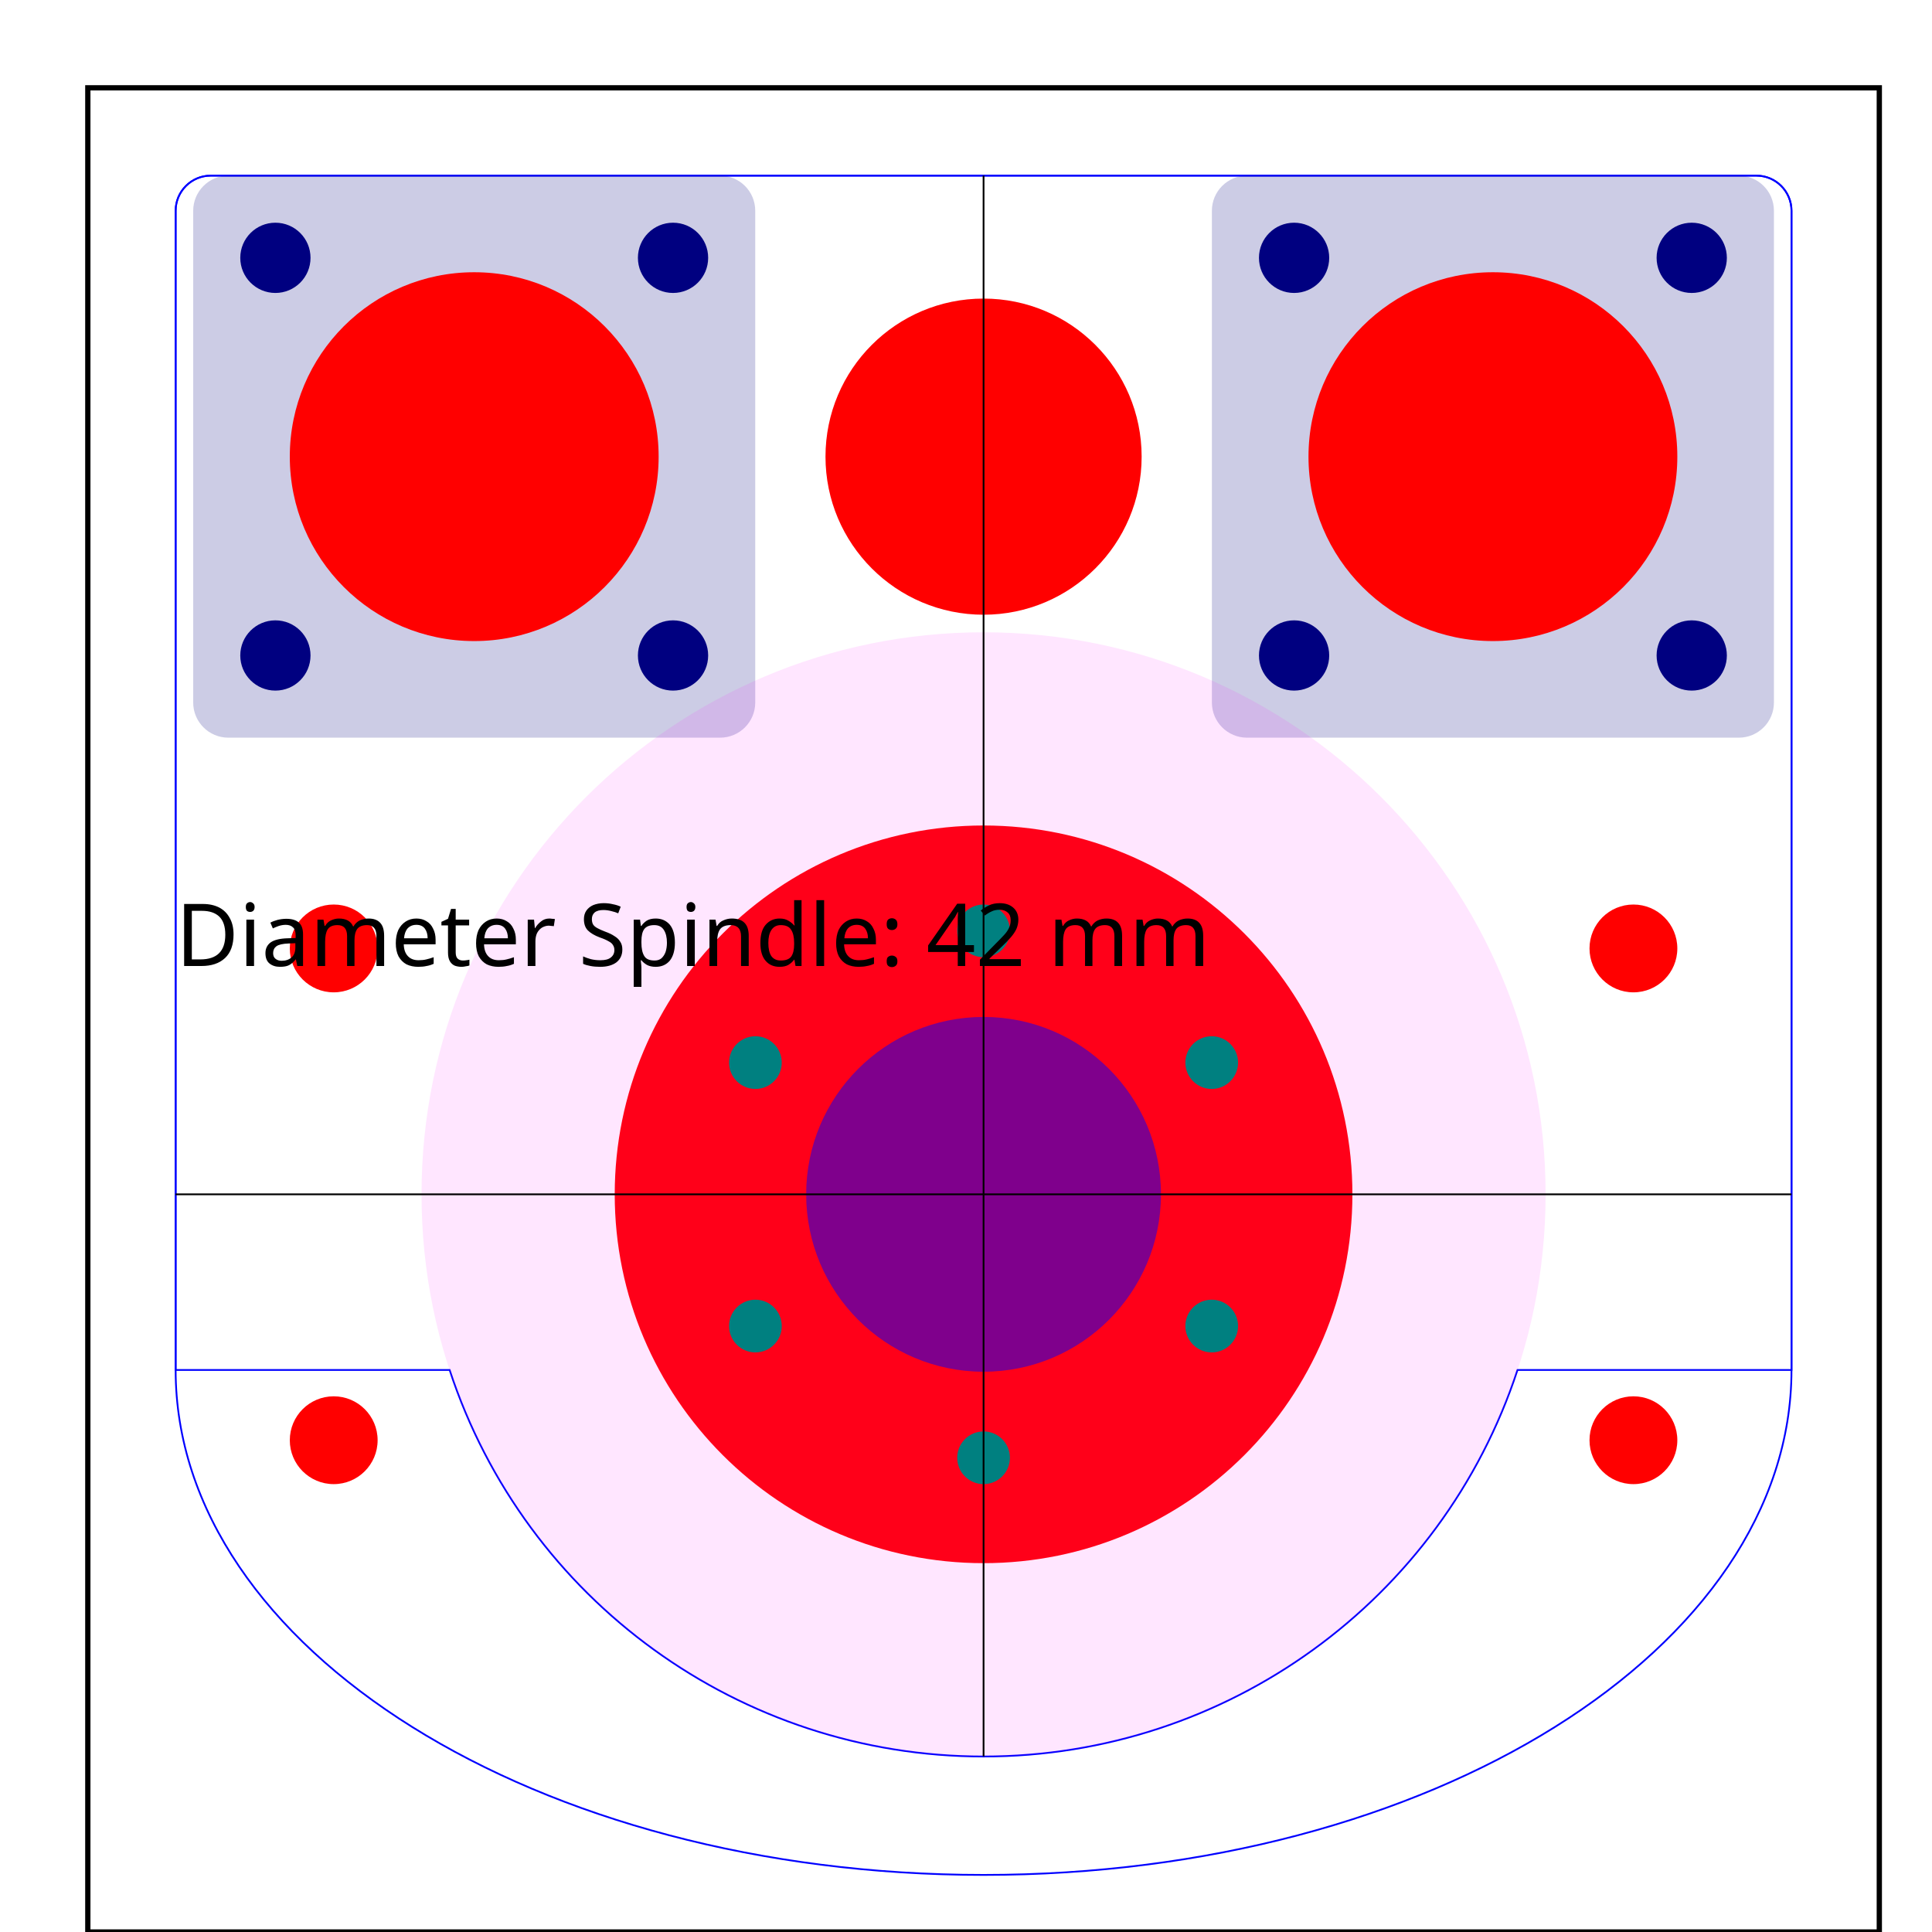
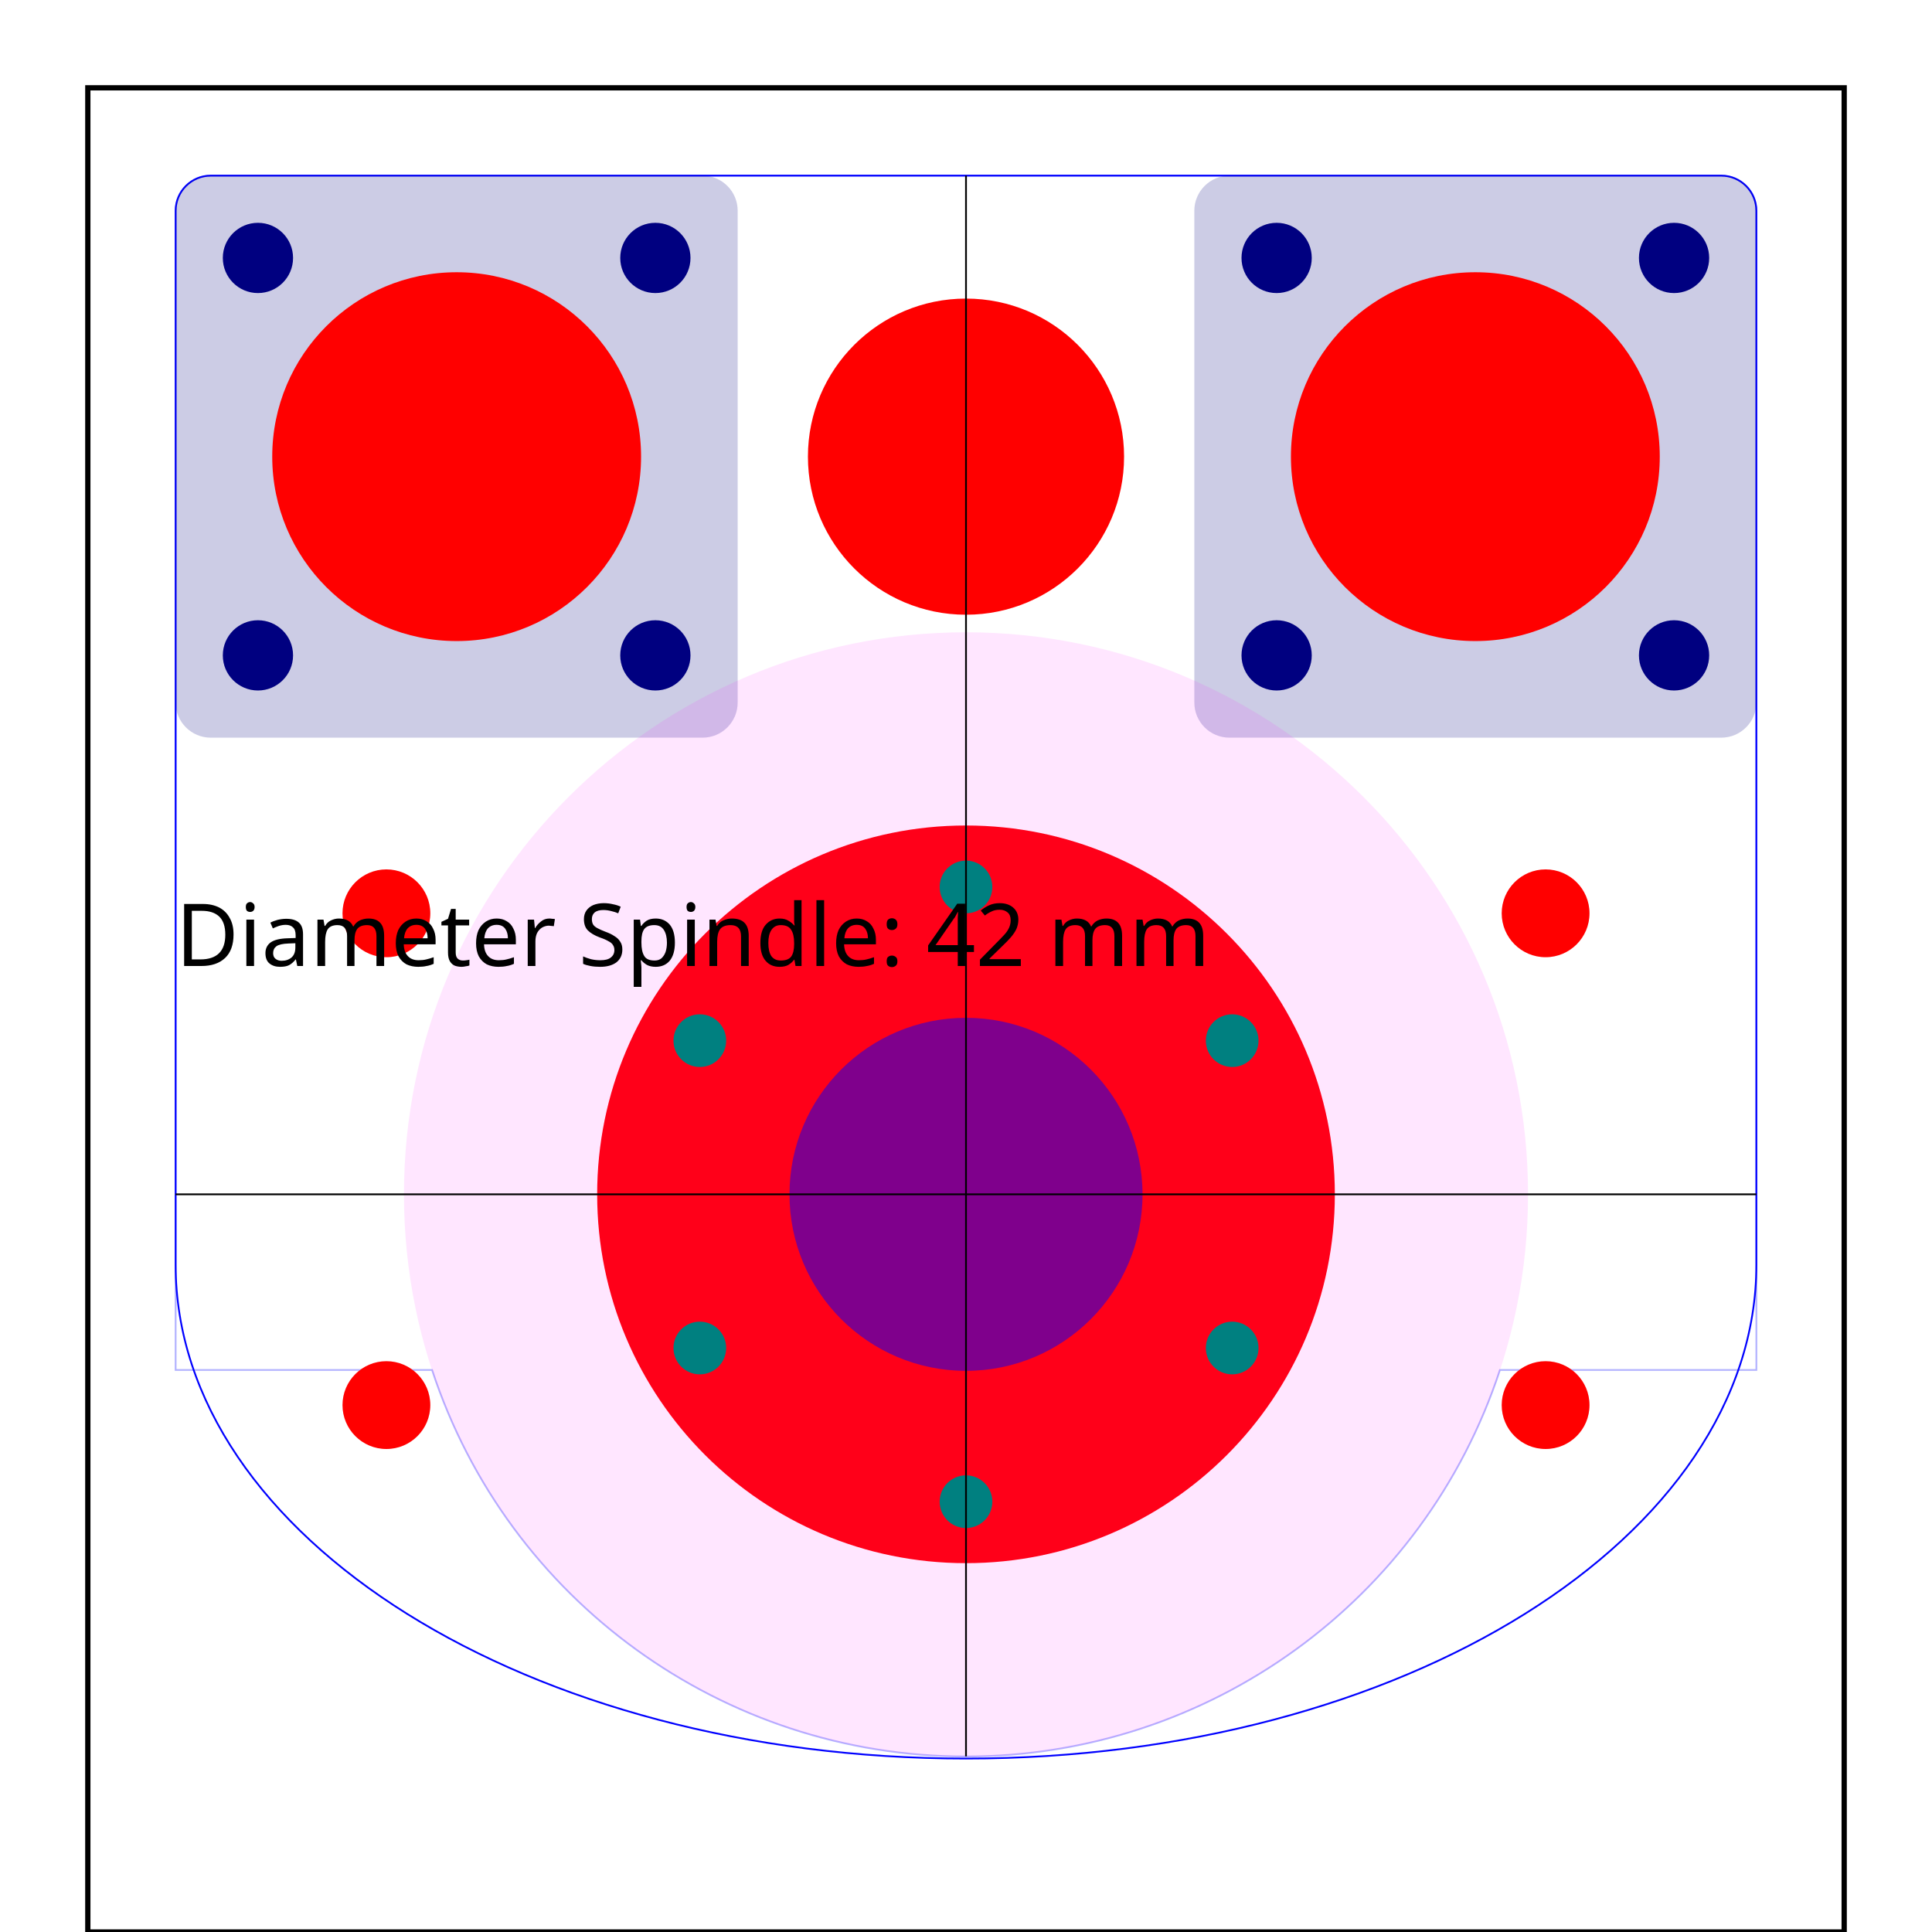
<svg xmlns="http://www.w3.org/2000/svg" version="1.1" width="110mm" height="110mm" viewBox="0 0 110 110" id="cnc1310-spindle-plate">
  <g>
-     <rect id="stock" width="102.000" height="105.000" x="5.000" y="5.000" rx="0.000" ry="0.000" style="fill:none;stroke-width:0.3;stroke:black" />
+     <rect id="stock" width="100.000" height="105.000" x="5.000" y="5.000" rx="0.000" ry="0.000" style="fill:none;stroke-width:0.3;stroke:black" />
    <g id="layer1">
-       <path id="contour" d="M 12,10 l 88,0 a 2,2 0 0,1 2,2 l 0,66 l -15.6,0 a 32,32 0 0,1 -60.8,0 l -15.6,0 l 0,-66 a 2,2 0 0,1 2,-2 z" style="fill:none;stroke:#0000ff;stroke-width:0.10;opacity:1" />
-       <path id="contour2" d="M 12,10 l 88,0 a 2,2 0 0,1 2,2 l 0,66 a 46,28.75 0 0,1 -92,0 l 0,-66 a 2,2 0 0,1 2,-2 z" style="fill:none;stroke:#0000ff;stroke-width:0.10;opacity:1" />
-       <circle id="lead_screw_central_hole" cx="56.000" cy="26.000" r="9.000" style="fill:#ff0000;fill-opacity:1" />
-       <rect id="bearing_base_left" width="32.000" height="32.000" x="11.000" y="10.000" rx="2.000" ry="2.000" style="fill:#000080;fill-opacity:0.2" />
-       <circle id="bearing_cylinder_left" cx="27.000" cy="26.000" r="10.500" style="fill:#ff0000;fill-opacity:1" />
-       <rect id="bearing_base_right" width="32.000" height="32.000" x="69.000" y="10.000" rx="2.000" ry="2.000" style="fill:#000080;fill-opacity:0.2" />
-       <circle id="bearing_cylinder_right" cx="85.000" cy="26.000" r="10.500" style="fill:#ff0000;fill-opacity:1" />
-       <circle id="bearing_screw_4.0mm_use28" cx="15.680" cy="14.680" r="2.000" style="fill:#000080;fill-opacity:1" />
-       <circle id="bearing_screw_4.0mm_use30" cx="38.320" cy="14.680" r="2.000" style="fill:#000080;fill-opacity:1" />
-       <circle id="bearing_screw_4.0mm_use36" cx="15.680" cy="37.320" r="2.000" style="fill:#000080;fill-opacity:1" />
-       <circle id="bearing_screw_4.0mm_use38" cx="38.320" cy="37.320" r="2.000" style="fill:#000080;fill-opacity:1" />
-       <circle id="bearing_screw_4.0mm_use32" cx="73.680" cy="14.680" r="2.000" style="fill:#000080;fill-opacity:1" />
-       <circle id="bearing_screw_4.0mm_use34" cx="96.320" cy="14.680" r="2.000" style="fill:#000080;fill-opacity:1" />
-       <circle id="bearing_screw_4.0mm_use40" cx="73.680" cy="37.320" r="2.000" style="fill:#000080;fill-opacity:1" />
-       <circle id="bearing_screw_4.0mm_use42" cx="96.320" cy="37.320" r="2.000" style="fill:#000080;fill-opacity:1" />
-       <circle id="spindle-hole" cx="56.000" cy="68.000" r="21.000" style="fill:#ff0000;fill-opacity:1" />
-       <circle id="large_circle_indicator" cx="56.000" cy="68.000" r="32.000" style="fill:#ff00ff;fill-opacity:0.1" />
-       <circle id="spacer_screw_NW" cx="19.000" cy="54.000" r="2.500" style="fill:#ff0000;fill-opacity:1" />
-       <circle id="spacer_screw_NE" cx="93.000" cy="54.000" r="2.500" style="fill:#ff0000;fill-opacity:1" />
-       <circle id="spacer_screw_SW" cx="19.000" cy="82.000" r="2.500" style="fill:#ff0000;fill-opacity:1" />
-       <circle id="spacer_screw_SE" cx="93.000" cy="82.000" r="2.500" style="fill:#ff0000;fill-opacity:1" />
-       <circle id="spindle_shaft" cx="56.000" cy="68.000" r="10.100" style="fill:#0000ff;fill-opacity:0.5" />
+       <path id="contour" d="M 12,10 l 86,0 a 2,2 0 0,1 2,2 l 0,66 l -14.6,0 a 32,32 0 0,1 -60.8,0 l -14.6,0 l 0,-66 a 2,2 0 0,1 2,-2 z" style="fill:none;stroke:#0000ff;stroke-width:0.10;opacity:0.3" />
+       <path id="contour2" d="M 12,10 l 86,0 a 2,2 0 0,1 2,2 l 0,60 a 45,28.125 0 0,1 -90,0 l 0,-60 a 2,2 0 0,1 2,-2 z" style="fill:none;stroke:#0000ff;stroke-width:0.10;opacity:1" />
+       <circle id="lead_screw_central_hole" cx="55.000" cy="26.000" r="9.000" style="fill:#ff0000;fill-opacity:1" />
+       <rect id="bearing_base_left" width="32.000" height="32.000" x="10.000" y="10.000" rx="2.000" ry="2.000" style="fill:#000080;fill-opacity:0.2" />
+       <circle id="bearing_cylinder_left" cx="26.000" cy="26.000" r="10.500" style="fill:#ff0000;fill-opacity:1" />
+       <rect id="bearing_base_right" width="32.000" height="32.000" x="68.000" y="10.000" rx="2.000" ry="2.000" style="fill:#000080;fill-opacity:0.2" />
+       <circle id="bearing_cylinder_right" cx="84.000" cy="26.000" r="10.500" style="fill:#ff0000;fill-opacity:1" />
+       <g>
+         <circle id="bearing_screw_4.0mm_use28" cx="37.314" cy="37.314" r="2.000" style="fill:#000080;fill-opacity:1" />
+         <circle id="bearing_screw_4.0mm_use30" cx="37.314" cy="14.686" r="2.000" style="fill:#000080;fill-opacity:1" />
+         <circle id="bearing_screw_4.0mm_use36" cx="14.686" cy="14.686" r="2.000" style="fill:#000080;fill-opacity:1" />
+         <circle id="bearing_screw_4.0mm_use38" cx="14.686" cy="37.314" r="2.000" style="fill:#000080;fill-opacity:1" />
+       </g>
+       <g>
+         <circle id="bearing_screw_4.0mm_use32" cx="95.314" cy="37.314" r="2.000" style="fill:#000080;fill-opacity:1" />
+         <circle id="bearing_screw_4.0mm_use34" cx="95.314" cy="14.686" r="2.000" style="fill:#000080;fill-opacity:1" />
+         <circle id="bearing_screw_4.0mm_use40" cx="72.686" cy="14.686" r="2.000" style="fill:#000080;fill-opacity:1" />
+         <circle id="bearing_screw_4.0mm_use42" cx="72.686" cy="37.314" r="2.000" style="fill:#000080;fill-opacity:1" />
+       </g>
+       <circle id="spindle-hole" cx="55.000" cy="68.000" r="21.000" style="fill:#ff0000;fill-opacity:1" />
+       <circle id="large_circle_indicator" cx="55.000" cy="68.000" r="32.000" style="fill:#ff00ff;fill-opacity:0.1" />
+       <g>
+         <circle id="spacer_screw_NW" cx="22.000" cy="52.000" r="2.500" style="fill:#ff0000;fill-opacity:1" />
+         <circle id="spacer_screw_NE" cx="22.000" cy="80.000" r="2.500" style="fill:#ff0000;fill-opacity:1" />
+         <circle id="spacer_screw_SW" cx="88.000" cy="52.000" r="2.500" style="fill:#ff0000;fill-opacity:1" />
+         <circle id="spacer_screw_SE" cx="88.000" cy="80.000" r="2.500" style="fill:#ff0000;fill-opacity:1" />
+       </g>
+       <circle id="spindle_shaft" cx="55.000" cy="68.000" r="10.050" style="fill:#0000ff;fill-opacity:0.5" />
      <g id="spindle_screw_holes">
-         <circle id="spindle_screw_hole_3.0mm_NN" cx="56.000" cy="83.000" r="1.500" style="fill:#008080;fill-opacity:1" />
-         <circle id="spindle_screw_hole_3.0mm_1" cx="43.010" cy="75.500" r="1.500" style="fill:#008080;fill-opacity:1" />
-         <circle id="spindle_screw_hole_3.0mm_2" cx="43.010" cy="60.500" r="1.500" style="fill:#008080;fill-opacity:1" />
-         <circle id="spindle_screw_hole_3.0mm_SS" cx="56.000" cy="53.000" r="1.500" style="fill:#008080;fill-opacity:1" />
-         <circle id="spindle_screw_hole_3.0mm_3" cx="68.990" cy="60.500" r="1.500" style="fill:#008080;fill-opacity:1" />
-         <circle id="spindle_screw_hole_3.0mm_4" cx="68.990" cy="75.500" r="1.500" style="fill:#008080;fill-opacity:1" />
+         <circle id="spindle_screw_hole_3.0mm_NN" cx="55.000" cy="85.500" r="1.500" style="fill:#008080;fill-opacity:1" />
+         <circle id="spindle_screw_hole_3.0mm_1" cx="39.845" cy="76.750" r="1.500" style="fill:#008080;fill-opacity:1" />
+         <circle id="spindle_screw_hole_3.0mm_2" cx="39.845" cy="59.250" r="1.500" style="fill:#008080;fill-opacity:1" />
+         <circle id="spindle_screw_hole_3.0mm_SS" cx="55.000" cy="50.500" r="1.500" style="fill:#008080;fill-opacity:1" />
+         <circle id="spindle_screw_hole_3.0mm_3" cx="70.155" cy="59.250" r="1.500" style="fill:#008080;fill-opacity:1" />
+         <circle id="spindle_screw_hole_3.0mm_4" cx="70.155" cy="76.750" r="1.500" style="fill:#008080;fill-opacity:1" />
      </g>
      <text id="legend" x="10.000" y="55.000" style="font-style:normal;font-weight:normal;font-size:4.939px;line-height:1.25;font-family:sans-serif;fill:#000000;fill-opacity:1;stroke:none;stroke-width:0.265">
      Diameter Spindle: 42 mm
    </text>
-       <path id="horizontal_line" d="M 10,68 L 102,68" style="fill:none;stroke:#000000;stroke-width:0.1" />
-       <path id="vertical_line" d="M 56,10 L 56,100" style="fill:none;stroke:#000000;stroke-width:0.1" />
+       <path id="horizontal_line" d="M 10,68 L 100,68" style="fill:none;stroke:#000000;stroke-width:0.1" />
+       <path id="vertical_line" d="M 55,10 L 55,100" style="fill:none;stroke:#000000;stroke-width:0.1" />
    </g>
  </g>
</svg>
